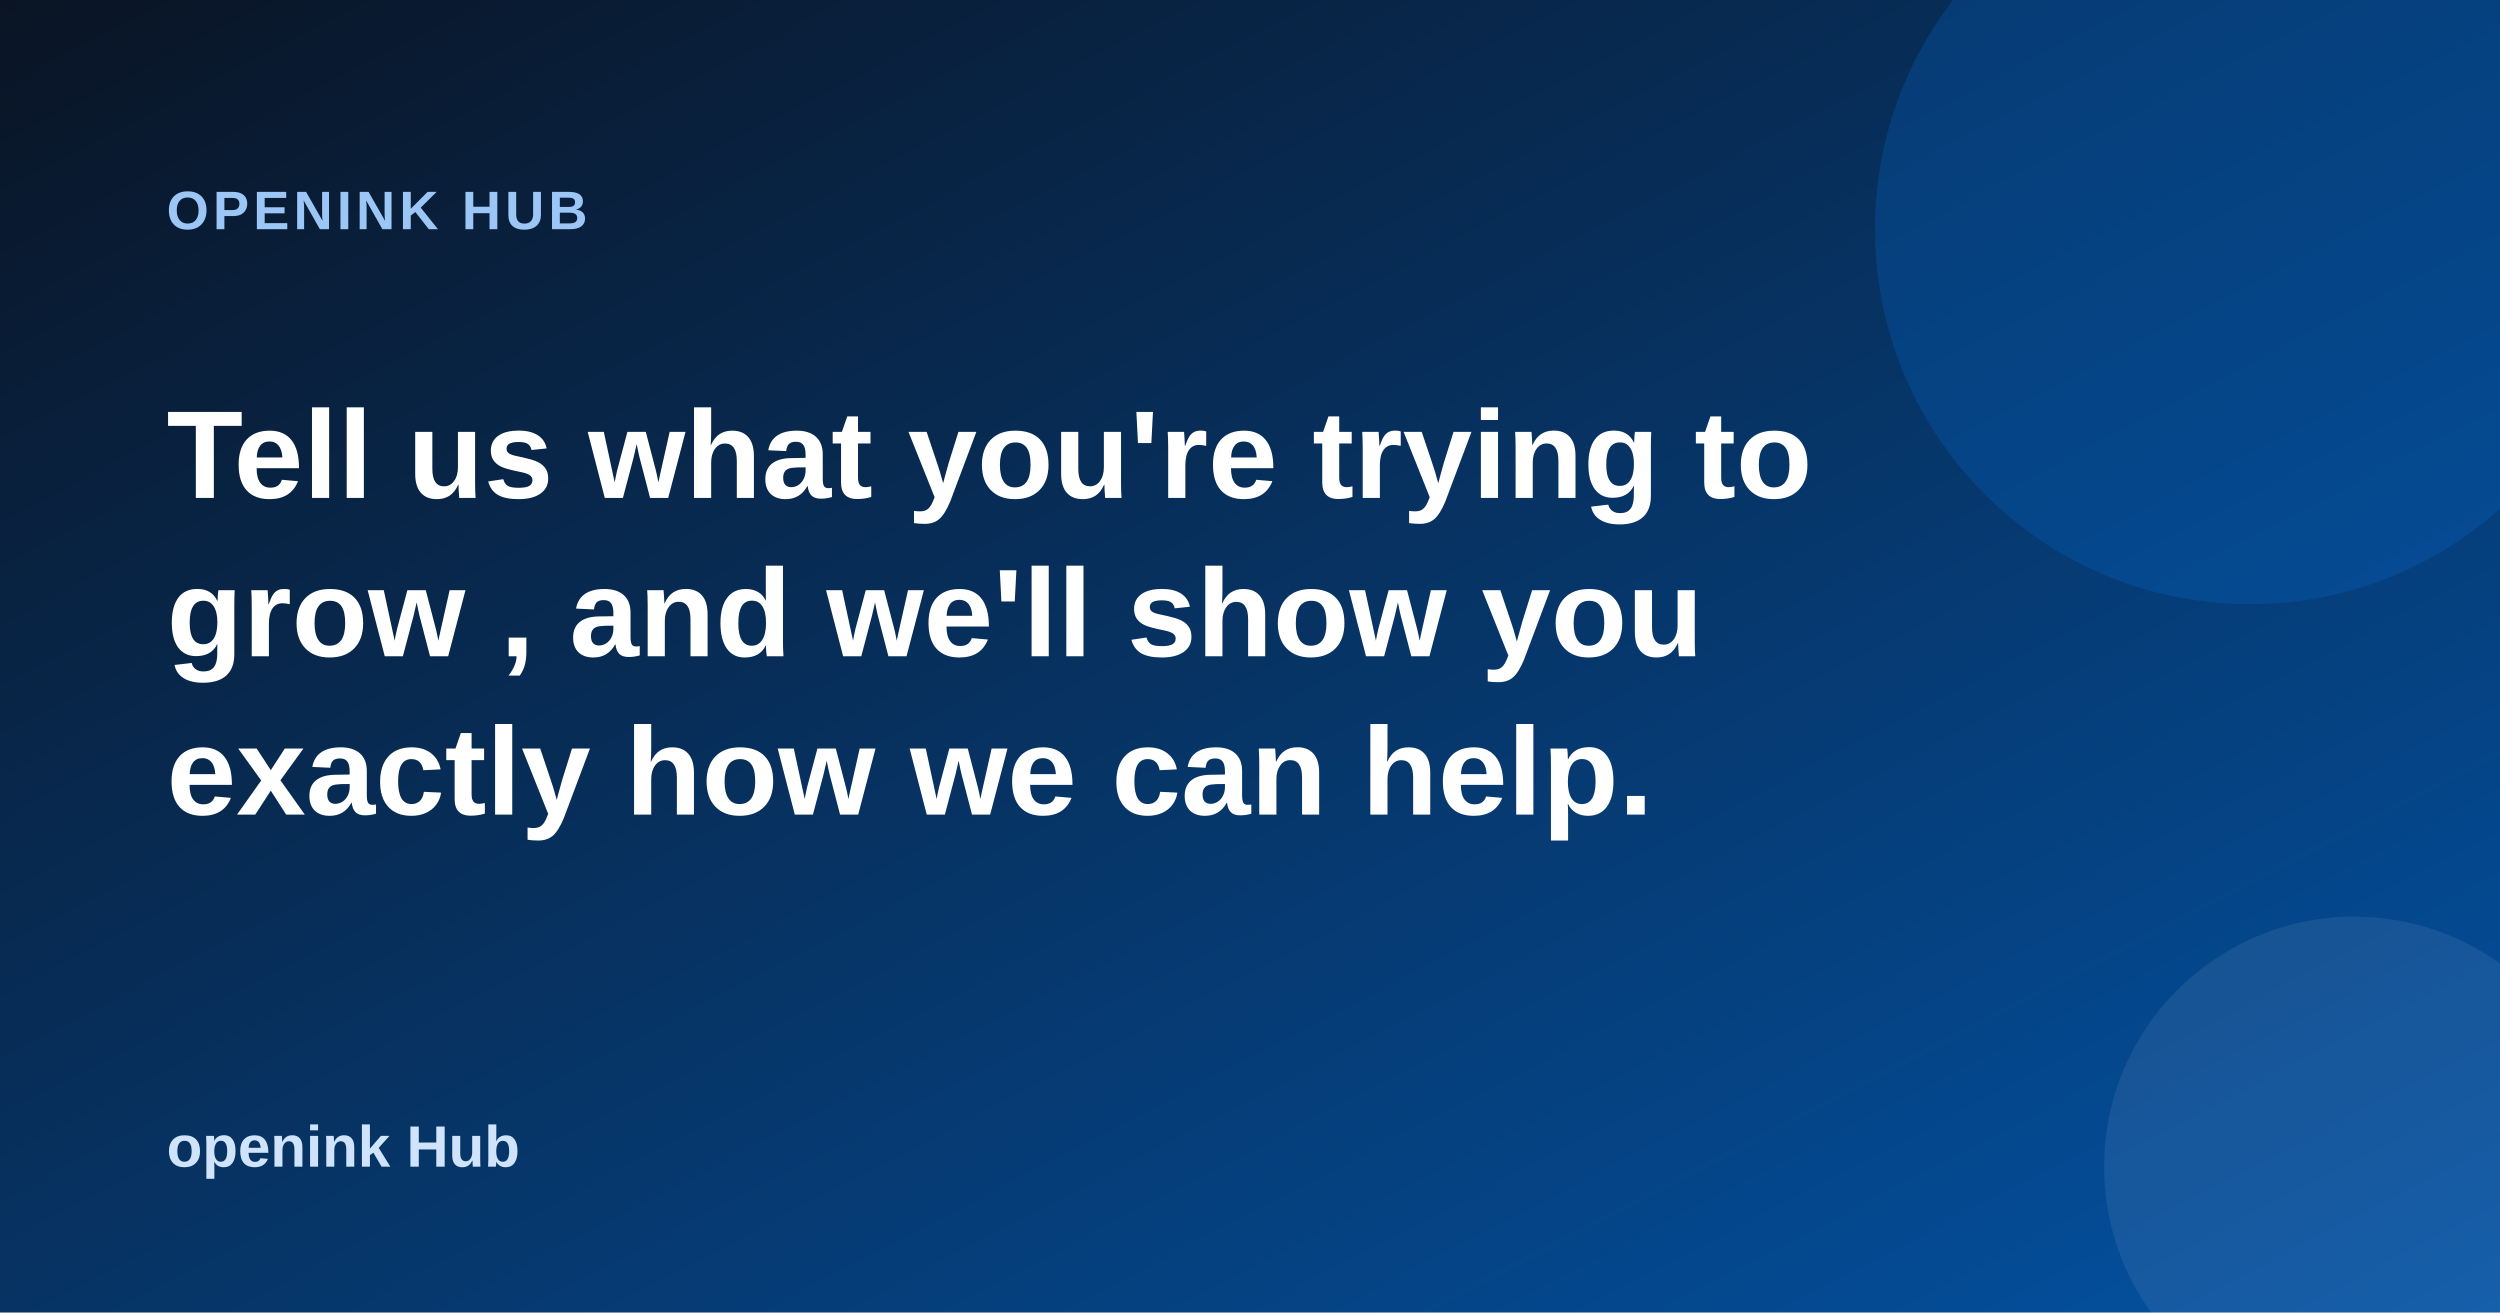
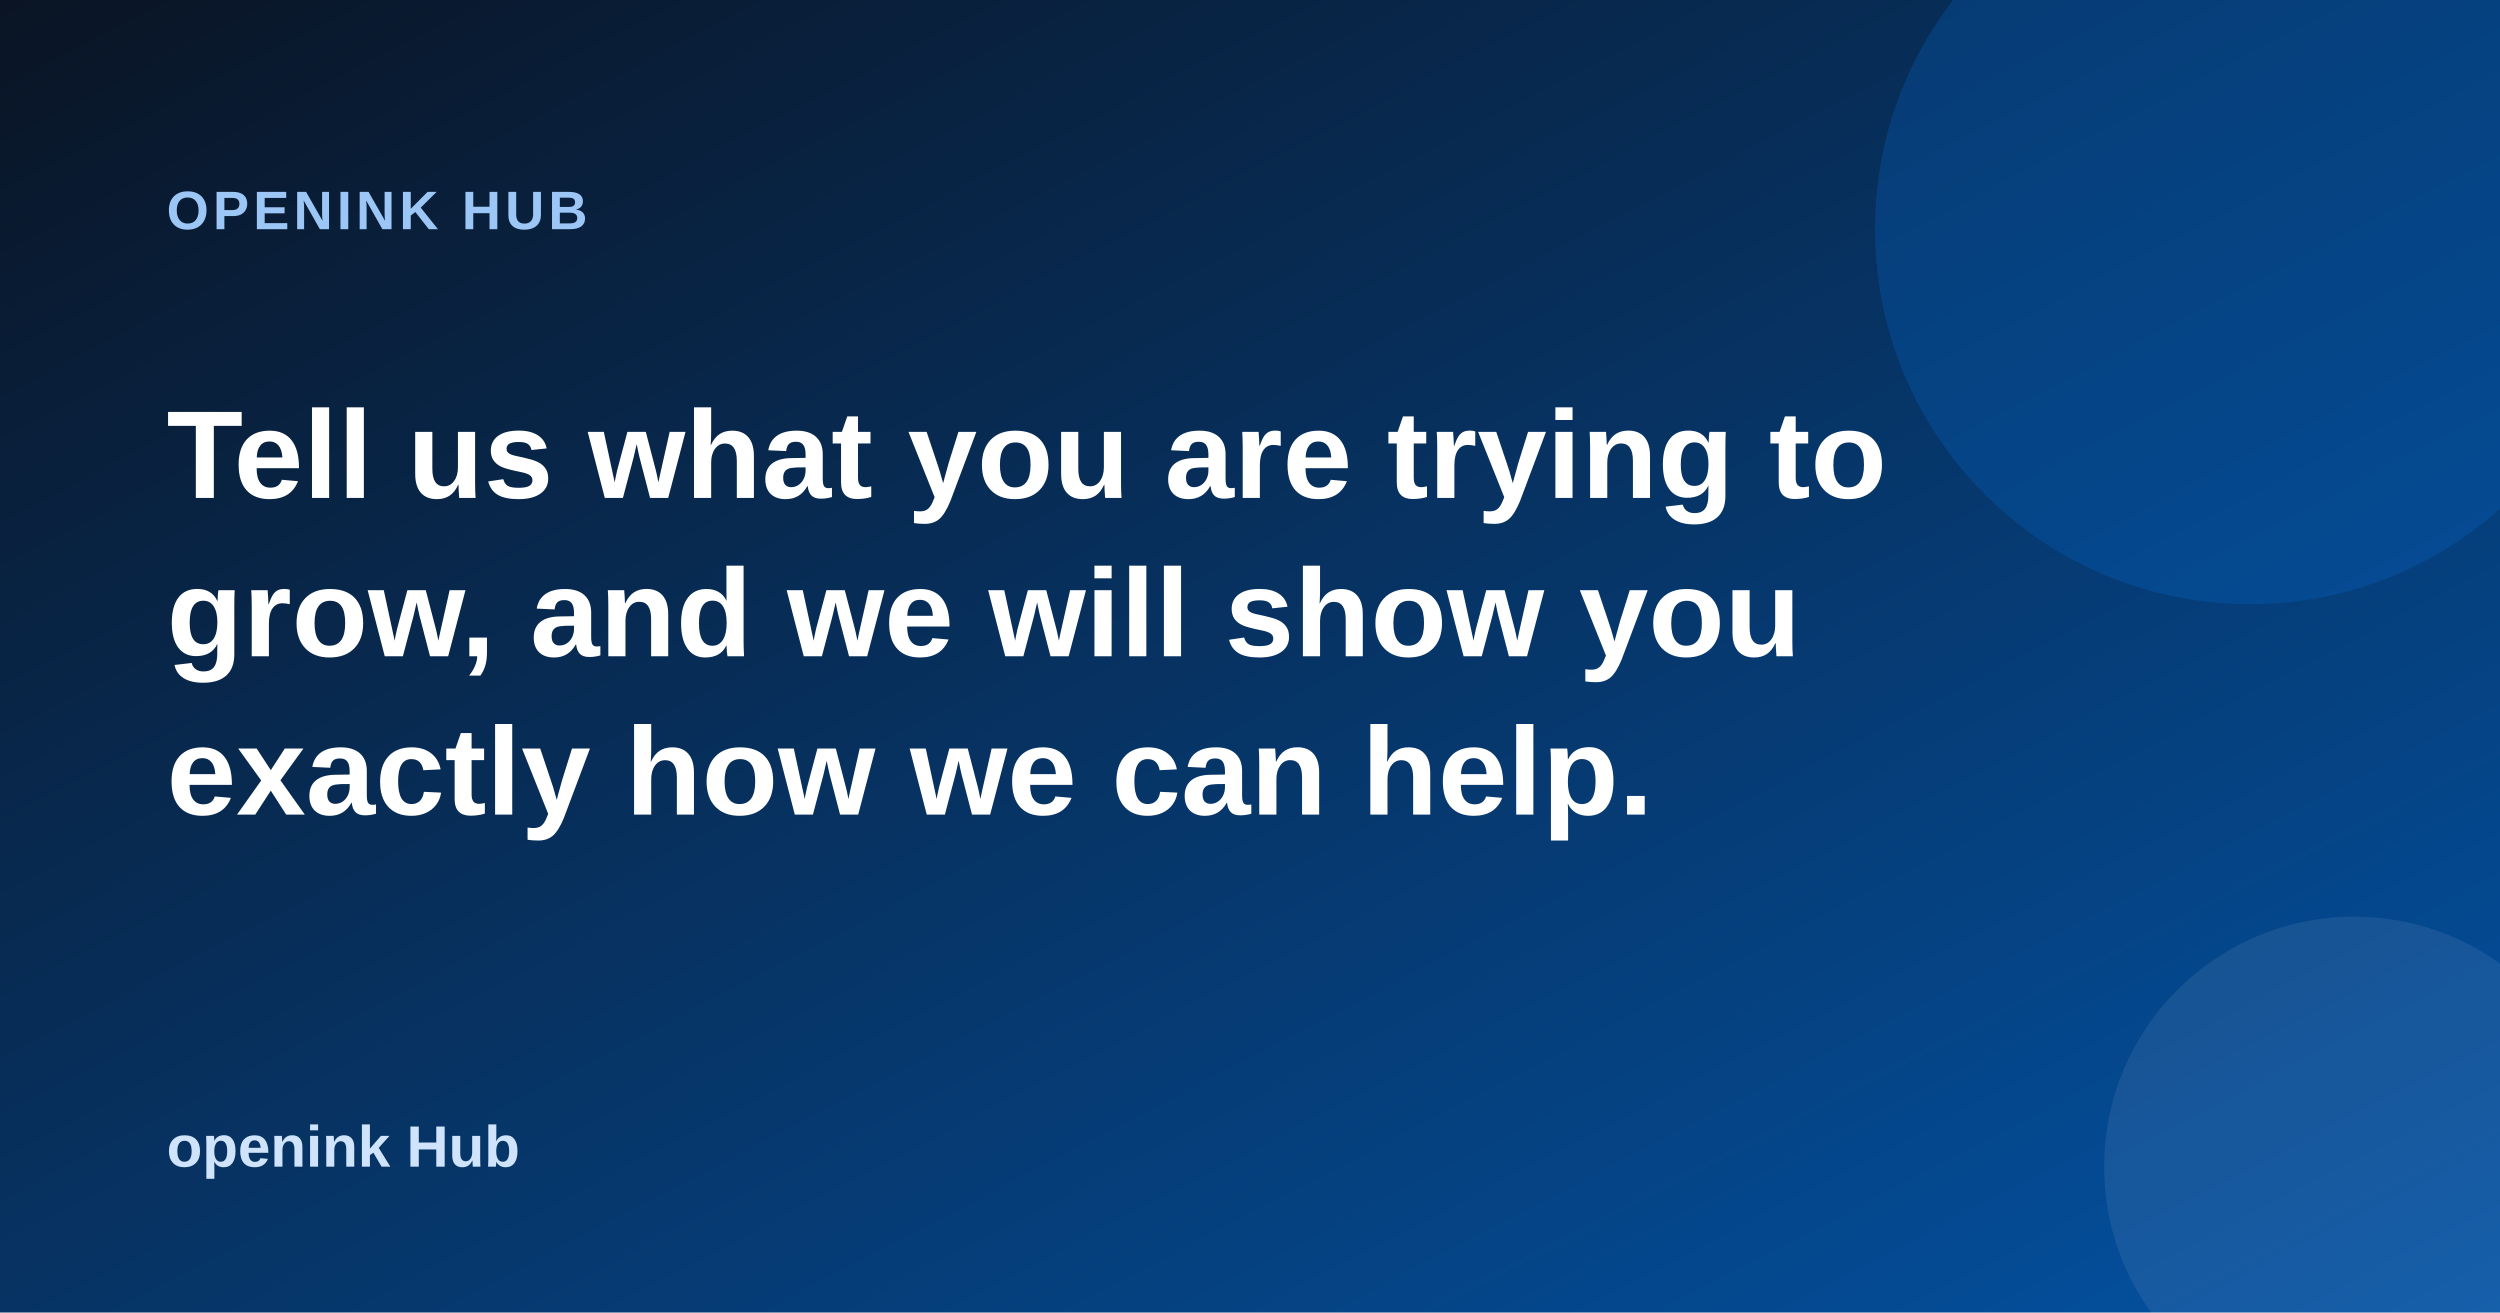
- <svg xmlns="http://www.w3.org/2000/svg" width="1200" height="630" viewBox="0 0 1200 630" role="img" aria-label="Tell us what you're trying to grow , and we'll show you exactly how we can help.">
+ <svg xmlns="http://www.w3.org/2000/svg" width="1200" height="630" viewBox="0 0 1200 630" role="img" aria-label="Tell us what you are trying to grow, and we will show you exactly how we can help.">
  <defs>
    <linearGradient id="g" x1="0" y1="0" x2="1" y2="1">
      <stop offset="0" stop-color="#0a1424" />
      <stop offset="1" stop-color="#0352a3" />
    </linearGradient>
  </defs>
  <rect width="1200" height="630" fill="url(#g)" />
  <circle cx="1080" cy="110" r="180" fill="#046bd2" opacity=".25" />
  <circle cx="1130" cy="560" r="120" fill="#eef5fd" opacity=".08" />
  <text x="80" y="110" fill="#9cc6f5" font-family="Segoe UI,Arial,sans-serif" font-size="26" font-weight="600" letter-spacing="2">OPENINK HUB</text>
-   <text x="80" y="239" fill="#fff" font-family="Segoe UI,Arial,sans-serif" font-size="60" font-weight="700">Tell us what you're trying to</text>
-   <text x="80" y="315" fill="#fff" font-family="Segoe UI,Arial,sans-serif" font-size="60" font-weight="700">grow , and we'll show you</text>
+   <text x="80" y="239" fill="#fff" font-family="Segoe UI,Arial,sans-serif" font-size="60" font-weight="700">Tell us what you are trying to</text>
+   <text x="80" y="315" fill="#fff" font-family="Segoe UI,Arial,sans-serif" font-size="60" font-weight="700">grow, and we will show you</text>
  <text x="80" y="391" fill="#fff" font-family="Segoe UI,Arial,sans-serif" font-size="60" font-weight="700">exactly how we can help.</text>
  <text x="80" y="560" fill="#cfe3fa" font-family="Segoe UI,Arial,sans-serif" font-size="28" font-weight="600">openink Hub</text>
</svg>
